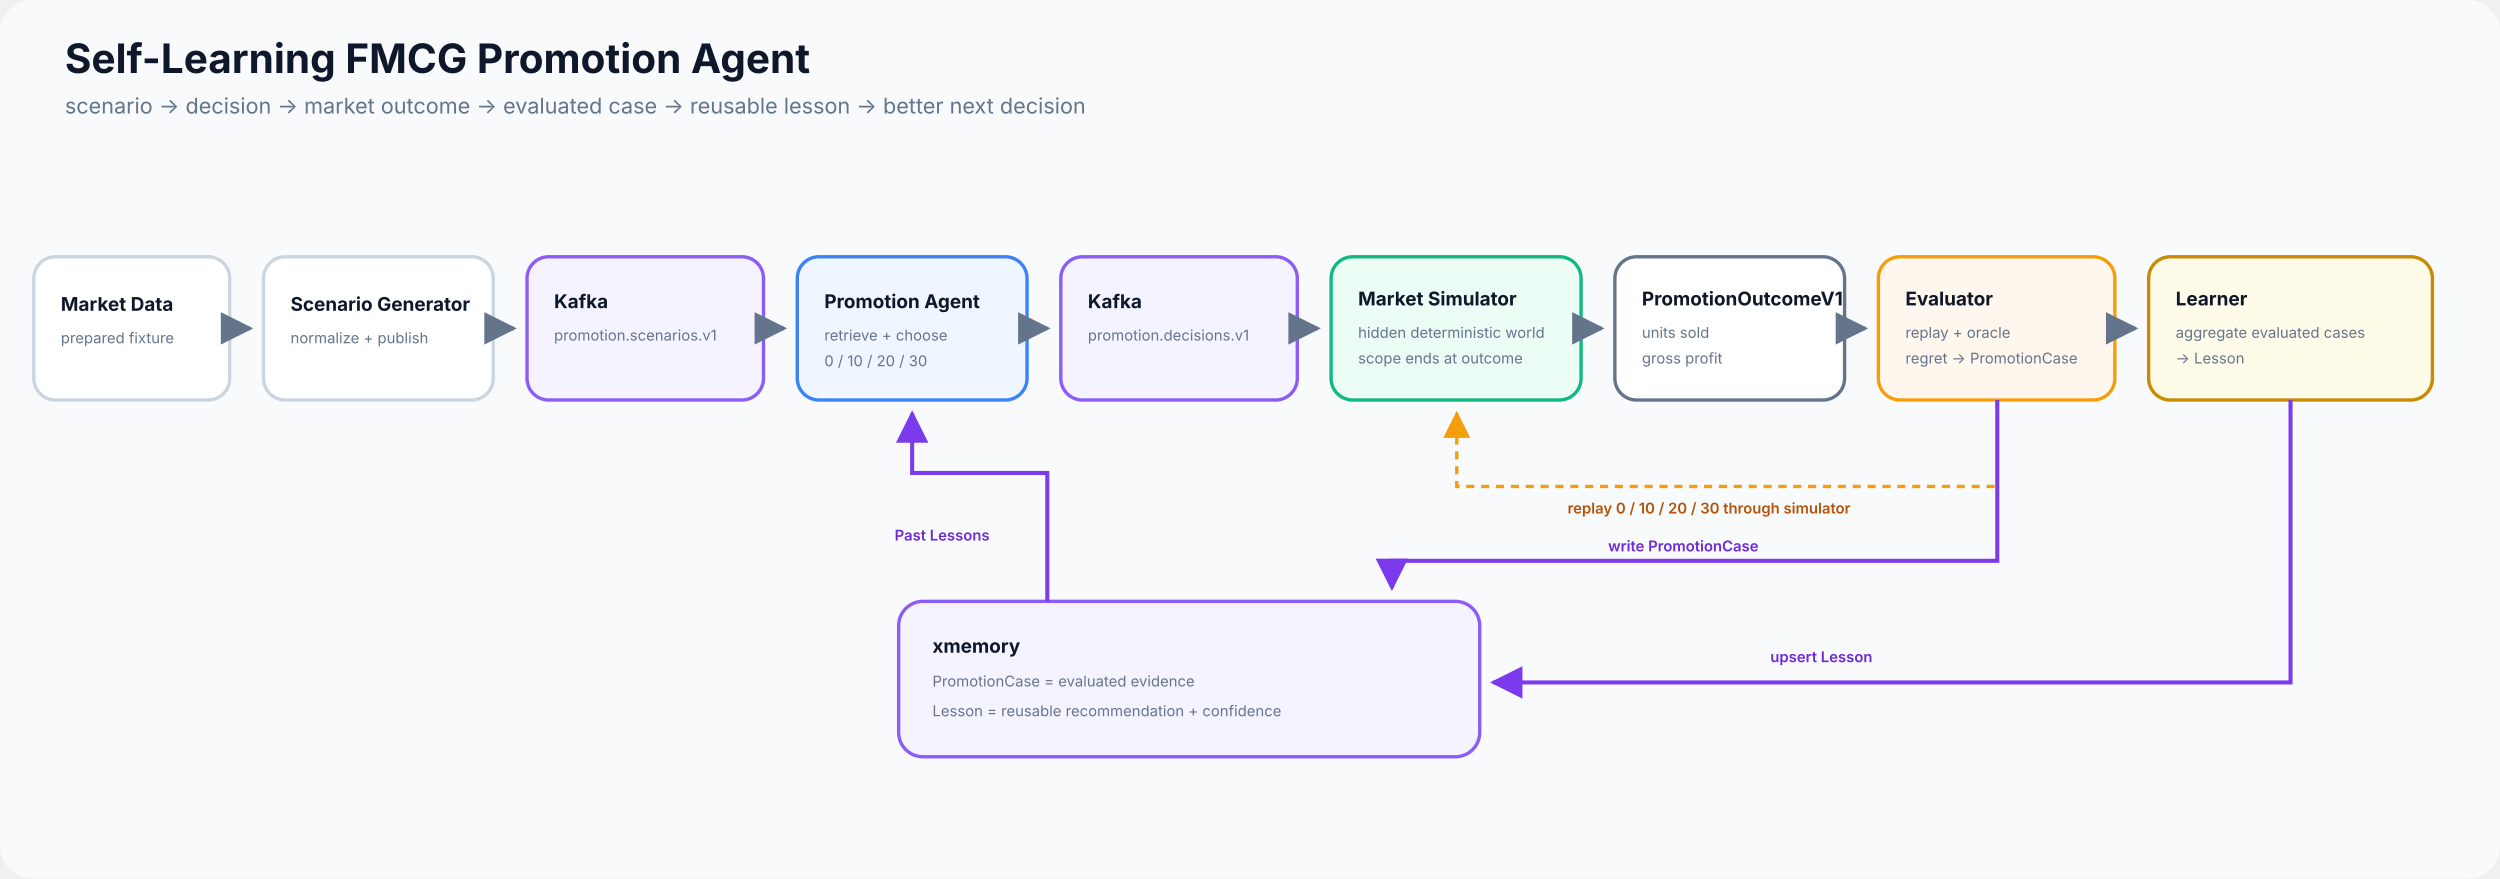
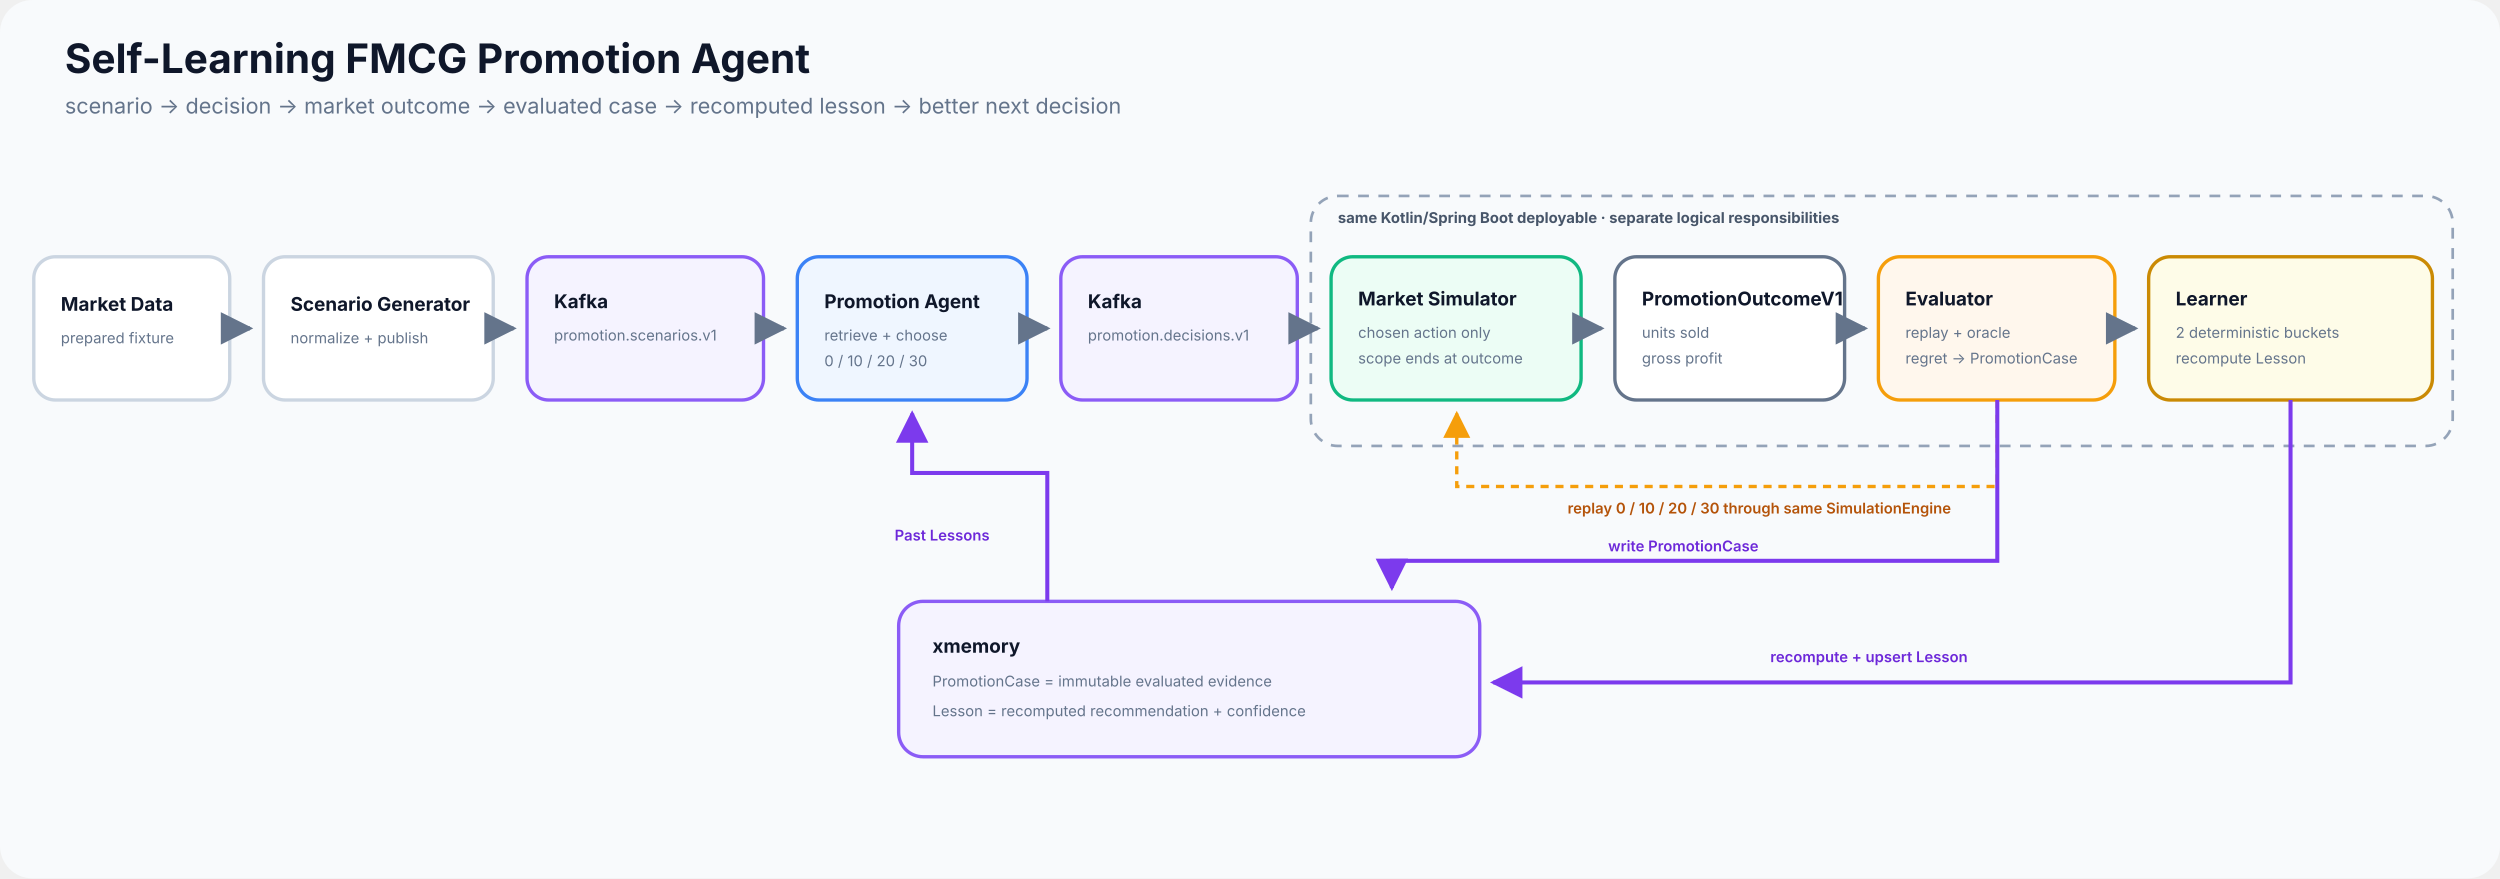
<svg xmlns="http://www.w3.org/2000/svg" width="1850" height="650" viewBox="0 0 1850 650" role="img" aria-labelledby="title desc">
  <defs>
    <marker id="arrow" viewBox="0 0 10 10" refX="9" refY="5" markerWidth="8" markerHeight="8" orient="auto-start-reverse">
      <path d="M0 0 L10 5 L0 10 z" fill="#64748b" />
    </marker>
    <marker id="arrowMemory" viewBox="0 0 10 10" refX="9" refY="5" markerWidth="8" markerHeight="8" orient="auto-start-reverse">
      <path d="M0 0 L10 5 L0 10 z" fill="#7c3aed" />
    </marker>
    <marker id="arrowReplay" viewBox="0 0 10 10" refX="9" refY="5" markerWidth="8" markerHeight="8" orient="auto-start-reverse">
      <path d="M0 0 L10 5 L0 10 z" fill="#f59e0b" />
    </marker>
    <style>
-       .bg{fill:#f8fafc}.node{fill:#fff;stroke:#cbd5e1;stroke-width:2.5}.agent{fill:#eff6ff;stroke:#3b82f6;stroke-width:2.5}.memory{fill:#f5f3ff;stroke:#8b5cf6;stroke-width:2.5}.sim{fill:#ecfdf5;stroke:#10b981;stroke-width:2.5}.eval{fill:#fff7ed;stroke:#f59e0b;stroke-width:2.5}.learn{fill:#fefce8;stroke:#ca8a04;stroke-width:2.5}.contract{fill:#fff;stroke:#64748b;stroke-width:2.5}.title{font:700 30px -apple-system,BlinkMacSystemFont,"Segoe UI",sans-serif;fill:#0f172a}.subtitle{font:400 16px -apple-system,BlinkMacSystemFont,"Segoe UI",sans-serif;fill:#64748b}.h{font:700 14px -apple-system,BlinkMacSystemFont,"Segoe UI",sans-serif;fill:#0f172a}.body{font:400 11px -apple-system,BlinkMacSystemFont,"Segoe UI",sans-serif;fill:#64748b}.label{font:600 11px -apple-system,BlinkMacSystemFont,"Segoe UI",sans-serif;fill:#475569}.memoryLabel{font:600 11px -apple-system,BlinkMacSystemFont,"Segoe UI",sans-serif;fill:#6d28d9}.replayLabel{font:600 11px -apple-system,BlinkMacSystemFont,"Segoe UI",sans-serif;fill:#b45309}.arrow{fill:none;stroke:#64748b;stroke-width:3;marker-end:url(#arrow)}.arrowMemory{fill:none;stroke:#7c3aed;stroke-width:3;marker-end:url(#arrowMemory)}.arrowReplay{fill:none;stroke:#f59e0b;stroke-width:2.5;stroke-dasharray:6 5;marker-end:url(#arrowReplay)}
+       .bg{fill:#f8fafc}.node{fill:#fff;stroke:#cbd5e1;stroke-width:2.5}.agent{fill:#eff6ff;stroke:#3b82f6;stroke-width:2.5}.memory{fill:#f5f3ff;stroke:#8b5cf6;stroke-width:2.5}.sim{fill:#ecfdf5;stroke:#10b981;stroke-width:2.5}.eval{fill:#fff7ed;stroke:#f59e0b;stroke-width:2.5}.learn{fill:#fefce8;stroke:#ca8a04;stroke-width:2.5}.contract{fill:#fff;stroke:#64748b;stroke-width:2.5}.runtime{fill:none;stroke:#94a3b8;stroke-width:2;stroke-dasharray:8 7}.title{font:700 30px -apple-system,BlinkMacSystemFont,"Segoe UI",sans-serif;fill:#0f172a}.subtitle{font:400 16px -apple-system,BlinkMacSystemFont,"Segoe UI",sans-serif;fill:#64748b}.h{font:700 14px -apple-system,BlinkMacSystemFont,"Segoe UI",sans-serif;fill:#0f172a}.body{font:400 11px -apple-system,BlinkMacSystemFont,"Segoe UI",sans-serif;fill:#64748b}.label{font:600 11px -apple-system,BlinkMacSystemFont,"Segoe UI",sans-serif;fill:#475569}.memoryLabel{font:600 11px -apple-system,BlinkMacSystemFont,"Segoe UI",sans-serif;fill:#6d28d9}.replayLabel{font:600 11px -apple-system,BlinkMacSystemFont,"Segoe UI",sans-serif;fill:#b45309}.runtimeLabel{font:700 11px -apple-system,BlinkMacSystemFont,"Segoe UI",sans-serif;fill:#475569}.arrow{fill:none;stroke:#64748b;stroke-width:3;marker-end:url(#arrow)}.arrowMemory{fill:none;stroke:#7c3aed;stroke-width:3;marker-end:url(#arrowMemory)}.arrowReplay{fill:none;stroke:#f59e0b;stroke-width:2.5;stroke-dasharray:6 5;marker-end:url(#arrowReplay)}
    </style>
  </defs>
  <rect class="bg" width="1850" height="650" rx="24" />
  <text class="title" x="48" y="54">Self-Learning FMCG Promotion Agent</text>
-   <text class="subtitle" x="48" y="84">scenario → decision → market outcome → evaluated case → reusable lesson → better next decision</text>
+   <text class="subtitle" x="48" y="84">scenario → decision → market outcome → evaluated case → recomputed lesson → better next decision</text>
+   <rect class="runtime" x="970" y="145" width="845" height="185" rx="20" />
+   <text class="runtimeLabel" x="990" y="165">same Kotlin/Spring Boot deployable · separate logical responsibilities</text>
  <rect class="node" x="25" y="190" width="145" height="106" rx="16" />
  <text class="h" x="45" y="230">Market Data</text>
  <text class="body" x="45" y="254">prepared fixture</text>
  <rect class="node" x="195" y="190" width="170" height="106" rx="16" />
  <text class="h" x="215" y="230">Scenario Generator</text>
  <text class="body" x="215" y="254">normalize + publish</text>
  <rect class="memory" x="390" y="190" width="175" height="106" rx="16" />
  <text class="h" x="410" y="228">Kafka</text>
  <text class="body" x="410" y="252">promotion.scenarios.v1</text>
  <rect class="agent" x="590" y="190" width="170" height="106" rx="16" />
  <text class="h" x="610" y="228">Promotion Agent</text>
  <text class="body" x="610" y="252">retrieve + choose</text>
  <text class="body" x="610" y="271">0 / 10 / 20 / 30</text>
  <rect class="memory" x="785" y="190" width="175" height="106" rx="16" />
  <text class="h" x="805" y="228">Kafka</text>
  <text class="body" x="805" y="252">promotion.decisions.v1</text>
  <rect class="sim" x="985" y="190" width="185" height="106" rx="16" />
  <text class="h" x="1005" y="226">Market Simulator</text>
-   <text class="body" x="1005" y="250">hidden deterministic world</text>
+   <text class="body" x="1005" y="250">chosen action only</text>
  <text class="body" x="1005" y="269">scope ends at outcome</text>
  <rect class="contract" x="1195" y="190" width="170" height="106" rx="16" />
  <text class="h" x="1215" y="226">PromotionOutcomeV1</text>
  <text class="body" x="1215" y="250">units sold</text>
  <text class="body" x="1215" y="269">gross profit</text>
  <rect class="eval" x="1390" y="190" width="175" height="106" rx="16" />
  <text class="h" x="1410" y="226">Evaluator</text>
  <text class="body" x="1410" y="250">replay + oracle</text>
  <text class="body" x="1410" y="269">regret → PromotionCase</text>
  <rect class="learn" x="1590" y="190" width="210" height="106" rx="16" />
  <text class="h" x="1610" y="226">Learner</text>
-   <text class="body" x="1610" y="250">aggregate evaluated cases</text>
-   <text class="body" x="1610" y="269">→ Lesson</text>
+   <text class="body" x="1610" y="250">2 deterministic buckets</text>
+   <text class="body" x="1610" y="269">recompute Lesson</text>
  <rect class="memory" x="665" y="445" width="430" height="115" rx="18" />
  <text class="h" x="690" y="483">xmemory</text>
-   <text class="body" x="690" y="508">PromotionCase = evaluated evidence</text>
-   <text class="body" x="690" y="530">Lesson = reusable recommendation + confidence</text>
+   <text class="body" x="690" y="508">PromotionCase = immutable evaluated evidence</text>
+   <text class="body" x="690" y="530">Lesson = recomputed recommendation + confidence</text>
  <path class="arrow" d="M170 243 H185" />
  <path class="arrow" d="M365 243 H380" />
  <path class="arrow" d="M565 243 H580" />
  <path class="arrow" d="M760 243 H775" />
  <path class="arrow" d="M960 243 H975" />
  <path class="arrow" d="M1170 243 H1185" />
  <path class="arrow" d="M1365 243 H1380" />
  <path class="arrow" d="M1565 243 H1580" />
  <path class="arrowReplay" d="M1478 296 V360 H1078 V306" />
-   <text class="replayLabel" x="1160" y="380">replay 0 / 10 / 20 / 30 through simulator</text>
+   <text class="replayLabel" x="1160" y="380">replay 0 / 10 / 20 / 30 through same SimulationEngine</text>
  <path class="arrowMemory" d="M775 445 V350 H675 V306" />
  <text class="memoryLabel" x="662" y="400">Past Lessons</text>
  <path class="arrowMemory" d="M1478 296 V415 H1030 V435" />
  <text class="memoryLabel" x="1190" y="408">write PromotionCase</text>
  <path class="arrowMemory" d="M1695 296 V505 H1105" />
-   <text class="memoryLabel" x="1310" y="490">upsert Lesson</text>
+   <text class="memoryLabel" x="1310" y="490">recompute + upsert Lesson</text>
</svg>
